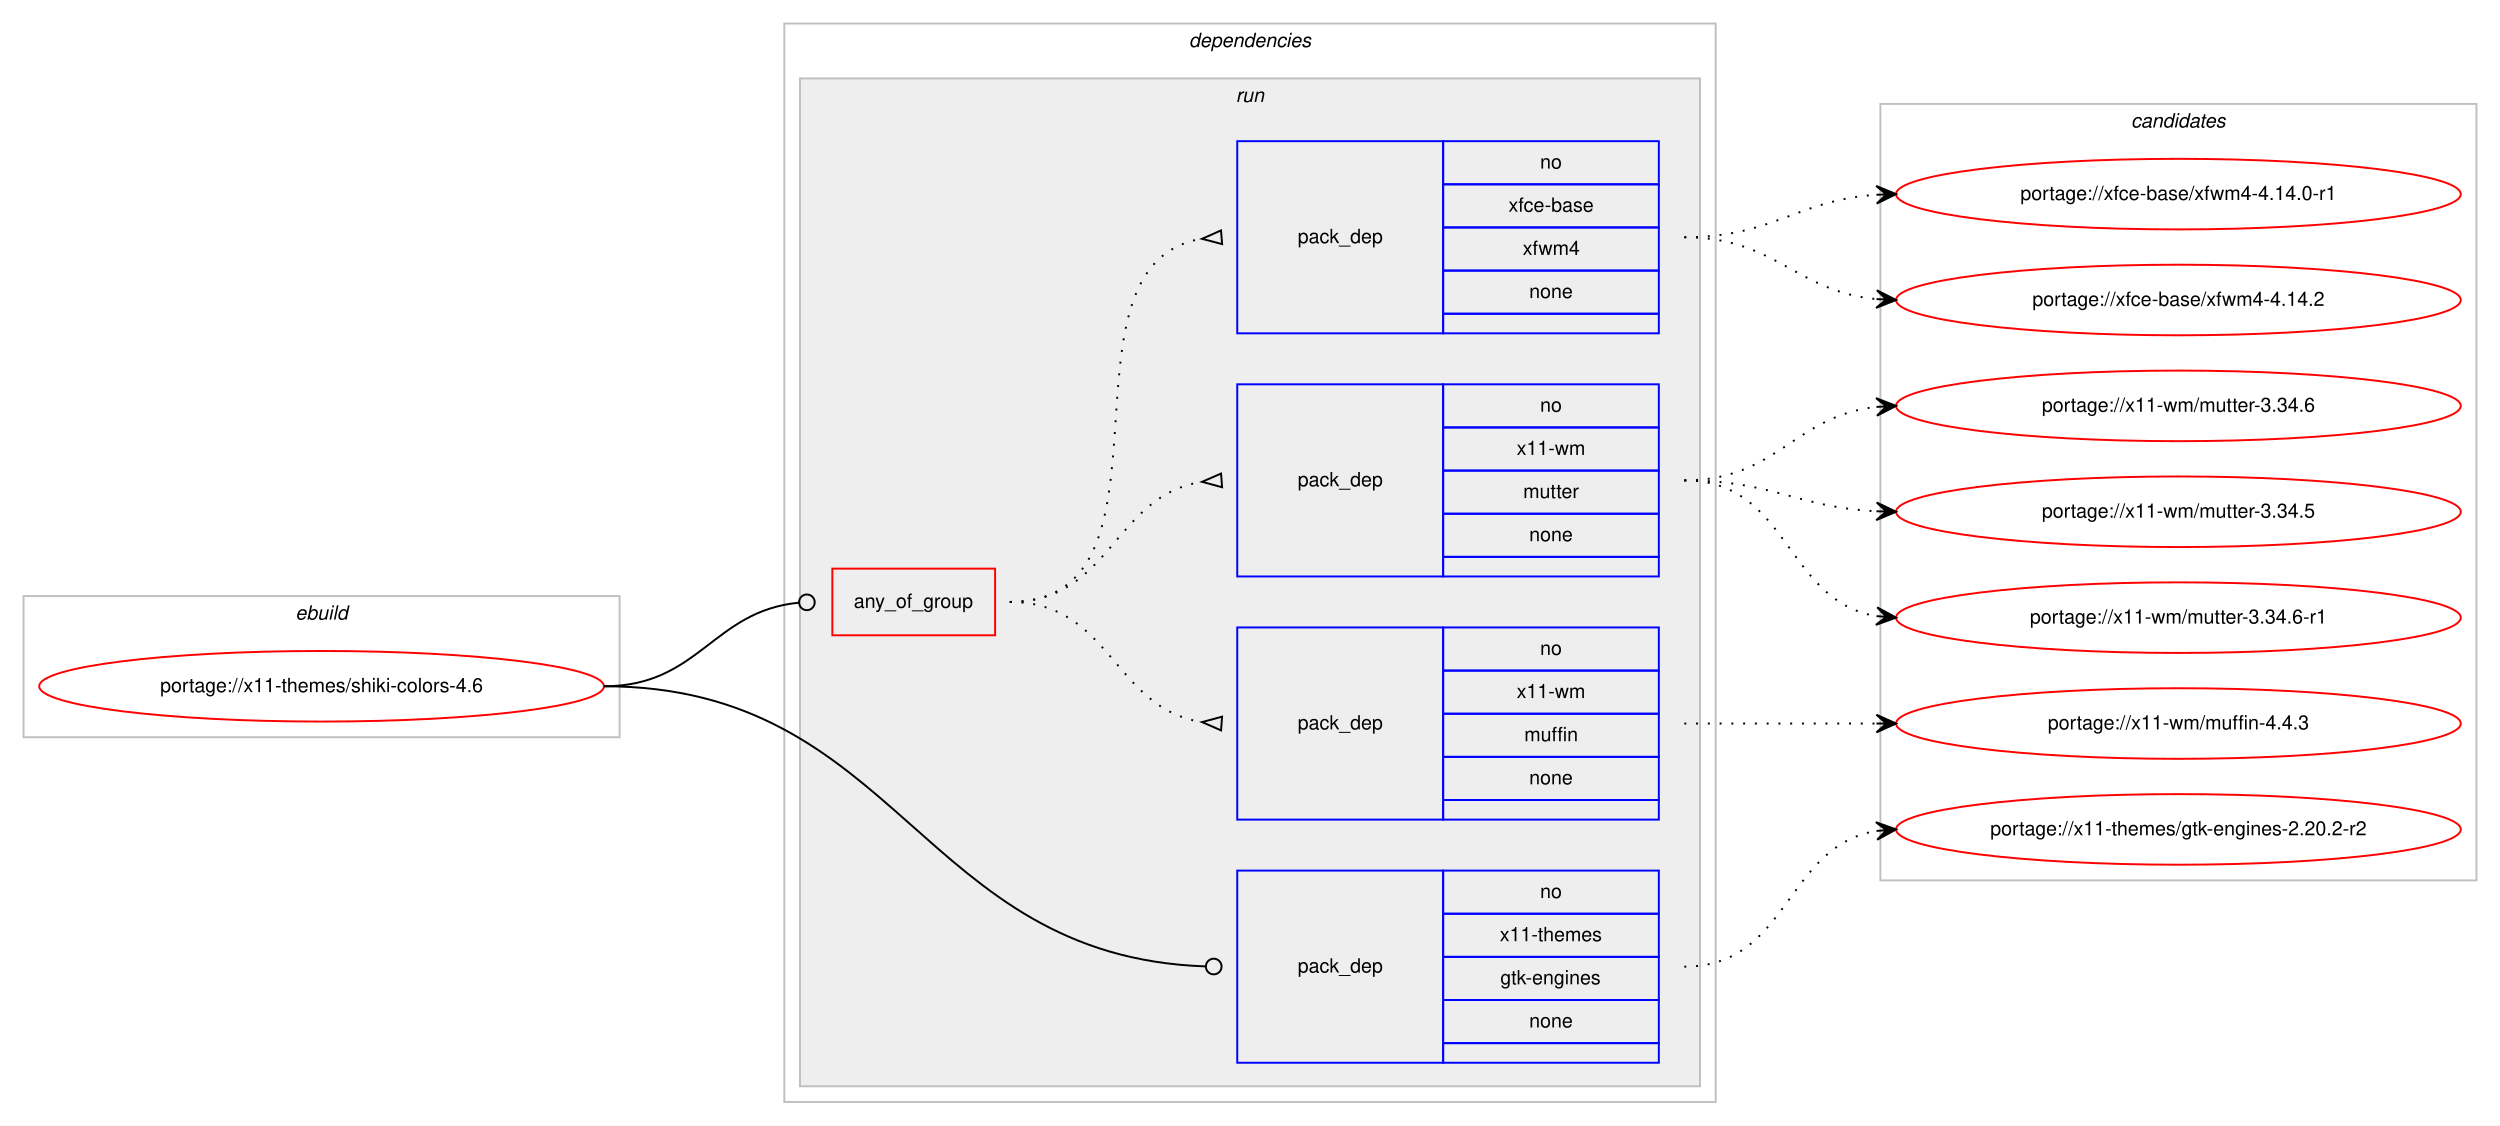
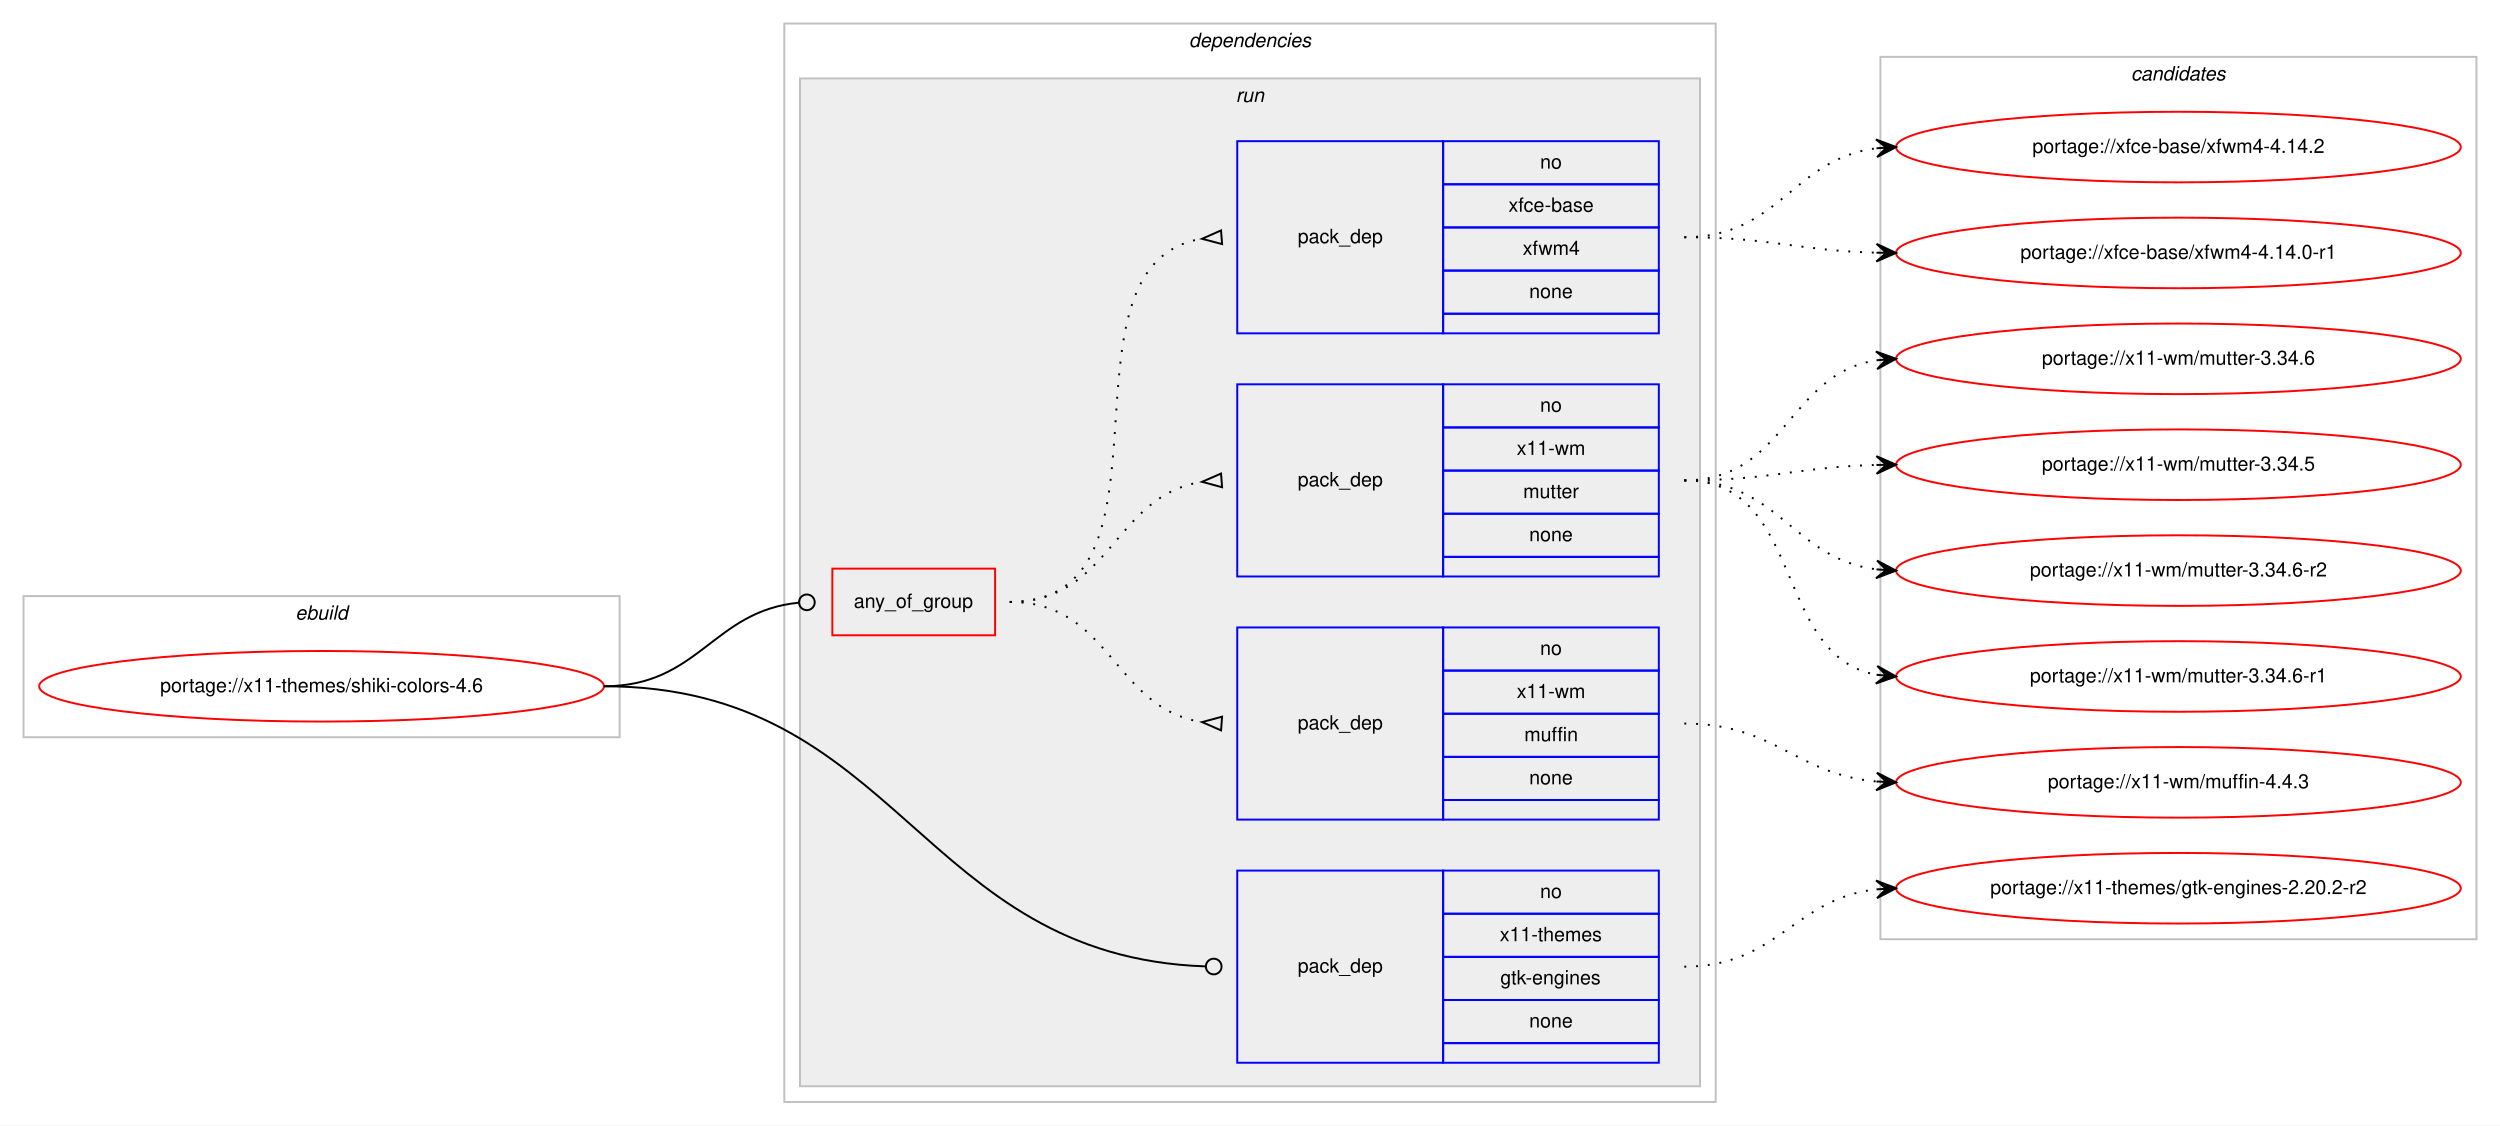
<svg xmlns="http://www.w3.org/2000/svg" xmlns:xlink="http://www.w3.org/1999/xlink" width="1275pt" height="574pt" viewBox="0.00 0.00 1275.00 574.00">
  <g id="graph0" class="graph" transform="scale(1 1) rotate(0) translate(4 570)">
    <polygon fill="#ffffff" stroke="transparent" points="-4,4 -4,-570 1271,-570 1271,4 -4,4" />
    <g id="clust1" class="cluster">
      <polygon fill="none" stroke="#c0c0c0" points="8,-194 8,-266 312,-266 312,-194 8,-194" />
      <text text-anchor="start" x="146.663" y="-254" font-family="Helvetica,sans-Serif" font-style="italic" font-size="10.00" fill="#000000">ebuild</text>
    </g>
    <g id="clust2" class="cluster">
      <polygon fill="none" stroke="#c0c0c0" points="396,-8 396,-558 871,-558 871,-8 396,-8" />
      <text text-anchor="start" x="602.375" y="-546" font-family="Helvetica,sans-Serif" font-style="italic" font-size="10.00" fill="#000000">dependencies</text>
    </g>
    <g id="clust5" class="cluster">
      <polygon fill="#eeeeee" stroke="#c0c0c0" points="404,-16 404,-530 863,-530 863,-16 404,-16" />
      <text text-anchor="start" x="626.277" y="-518" font-family="Helvetica,sans-Serif" font-style="italic" font-size="10.00" fill="#000000">run</text>
    </g>
    <g id="clust11" class="cluster">
-       <polygon fill="none" stroke="#c0c0c0" points="955,-121 955,-517 1259,-517 1259,-121 955,-121" />
-       <text text-anchor="start" x="1082.824" y="-505" font-family="Helvetica,sans-Serif" font-style="italic" font-size="10.00" fill="#000000">candidates</text>
+       <polygon fill="none" stroke="#c0c0c0" points="955,-91 955,-541 1259,-541 1259,-91 955,-91" />
+       <text text-anchor="start" x="1082.824" y="-529" font-family="Helvetica,sans-Serif" font-style="italic" font-size="10.00" fill="#000000">candidates</text>
    </g>
    <g id="node1" class="node">
      <g id="a_node1">
        <a xlink:href="../x11-themes/shiki-colors-4.6.svg" xlink:title="portage://x11-themes/shiki-colors-4.6">
          <ellipse fill="none" stroke="#ff0000" cx="160" cy="-220" rx="144" ry="18" />
          <text text-anchor="middle" x="160" y="-217" font-family="Helvetica,sans-Serif" font-size="10.00" fill="#000000">portage://x11-themes/shiki-colors-4.6</text>
        </a>
      </g>
    </g>
    <g id="node2" class="node">
      <polygon fill="none" stroke="#ff0000" points="420.5,-246 420.5,-280 503.5,-280 503.5,-246 420.5,-246" />
      <text text-anchor="start" x="431.43" y="-260" font-family="Helvetica,sans-Serif" font-size="10.00" fill="#000000">any_of_group</text>
    </g>
    <g id="edge4" class="edge">
      <path fill="none" stroke="#000000" d="M304,-220C352.644,-220 359.4,-258.425 403.463,-262.628" />
      <ellipse fill="none" stroke="#000000" cx="407.504" cy="-262.815" rx="4" ry="4" />
    </g>
    <g id="node6" class="node">
      <polygon fill="none" stroke="#0000ff" points="627,-28 627,-126 732,-126 732,-28 627,-28" />
      <text text-anchor="start" x="657.823" y="-74" font-family="Helvetica,sans-Serif" font-size="10.00" fill="#000000">pack_dep</text>
      <polygon fill="none" stroke="#0000ff" points="732,-104 732,-126 842,-126 842,-104 732,-104" />
      <text text-anchor="start" x="781.441" y="-112" font-family="Helvetica,sans-Serif" font-size="10.00" fill="#000000">no</text>
      <polygon fill="none" stroke="#0000ff" points="732,-82 732,-104 842,-104 842,-82 732,-82" />
      <text text-anchor="start" x="760.884" y="-90" font-family="Helvetica,sans-Serif" font-size="10.00" fill="#000000">x11-themes</text>
      <polygon fill="none" stroke="#0000ff" points="732,-60 732,-82 842,-82 842,-60 732,-60" />
      <text text-anchor="start" x="761.159" y="-68" font-family="Helvetica,sans-Serif" font-size="10.00" fill="#000000">gtk-engines</text>
      <polygon fill="none" stroke="#0000ff" points="732,-38 732,-60 842,-60 842,-38 732,-38" />
      <text text-anchor="start" x="775.882" y="-46" font-family="Helvetica,sans-Serif" font-size="10.00" fill="#000000">none</text>
      <polygon fill="none" stroke="#0000ff" points="732,-28 732,-38 842,-38 842,-28 732,-28" />
    </g>
    <g id="edge5" class="edge">
      <path fill="none" stroke="#000000" d="M304,-220C454.898,-220 464.921,-82.257 610.591,-77.146" />
      <ellipse fill="none" stroke="#000000" cx="615.001" cy="-77.069" rx="4" ry="4" />
    </g>
    <g id="node3" class="node">
      <polygon fill="none" stroke="#0000ff" points="627,-152 627,-250 732,-250 732,-152 627,-152" />
      <text text-anchor="start" x="657.823" y="-198" font-family="Helvetica,sans-Serif" font-size="10.00" fill="#000000">pack_dep</text>
      <polygon fill="none" stroke="#0000ff" points="732,-228 732,-250 842,-250 842,-228 732,-228" />
      <text text-anchor="start" x="781.441" y="-236" font-family="Helvetica,sans-Serif" font-size="10.00" fill="#000000">no</text>
      <polygon fill="none" stroke="#0000ff" points="732,-206 732,-228 842,-228 842,-206 732,-206" />
      <text text-anchor="start" x="769.503" y="-214" font-family="Helvetica,sans-Serif" font-size="10.00" fill="#000000">x11-wm</text>
      <polygon fill="none" stroke="#0000ff" points="732,-184 732,-206 842,-206 842,-184 732,-184" />
      <text text-anchor="start" x="773.388" y="-192" font-family="Helvetica,sans-Serif" font-size="10.00" fill="#000000">muffin</text>
      <polygon fill="none" stroke="#0000ff" points="732,-162 732,-184 842,-184 842,-162 732,-162" />
      <text text-anchor="start" x="775.882" y="-170" font-family="Helvetica,sans-Serif" font-size="10.00" fill="#000000">none</text>
      <polygon fill="none" stroke="#0000ff" points="732,-152 732,-162 842,-162 842,-152 732,-152" />
    </g>
    <g id="edge1" class="edge">
      <path fill="none" stroke="#000000" stroke-dasharray="1,5" d="M511,-263C562.78,-263 563.759,-208.735 608.99,-201.739" />
      <polygon fill="none" stroke="#000000" points="619.258,-204.49 609.027,-201.737 618.742,-197.51 619.258,-204.49" />
    </g>
    <g id="node4" class="node">
      <polygon fill="none" stroke="#0000ff" points="627,-276 627,-374 732,-374 732,-276 627,-276" />
      <text text-anchor="start" x="657.823" y="-322" font-family="Helvetica,sans-Serif" font-size="10.00" fill="#000000">pack_dep</text>
      <polygon fill="none" stroke="#0000ff" points="732,-352 732,-374 842,-374 842,-352 732,-352" />
      <text text-anchor="start" x="781.441" y="-360" font-family="Helvetica,sans-Serif" font-size="10.00" fill="#000000">no</text>
      <polygon fill="none" stroke="#0000ff" points="732,-330 732,-352 842,-352 842,-330 732,-330" />
      <text text-anchor="start" x="769.503" y="-338" font-family="Helvetica,sans-Serif" font-size="10.00" fill="#000000">x11-wm</text>
      <polygon fill="none" stroke="#0000ff" points="732,-308 732,-330 842,-330 842,-308 732,-308" />
      <text text-anchor="start" x="772.833" y="-316" font-family="Helvetica,sans-Serif" font-size="10.00" fill="#000000">mutter</text>
      <polygon fill="none" stroke="#0000ff" points="732,-286 732,-308 842,-308 842,-286 732,-286" />
      <text text-anchor="start" x="775.882" y="-294" font-family="Helvetica,sans-Serif" font-size="10.00" fill="#000000">none</text>
      <polygon fill="none" stroke="#0000ff" points="732,-276 732,-286 842,-286 842,-276 732,-276" />
    </g>
    <g id="edge2" class="edge">
      <path fill="none" stroke="#000000" stroke-dasharray="1,5" d="M511,-263C562.78,-263 563.759,-317.265 608.99,-324.26" />
      <polygon fill="none" stroke="#000000" points="618.742,-328.49 609.027,-324.263 619.258,-321.51 618.742,-328.49" />
    </g>
    <g id="node5" class="node">
      <polygon fill="none" stroke="#0000ff" points="627,-400 627,-498 732,-498 732,-400 627,-400" />
      <text text-anchor="start" x="657.823" y="-446" font-family="Helvetica,sans-Serif" font-size="10.00" fill="#000000">pack_dep</text>
      <polygon fill="none" stroke="#0000ff" points="732,-476 732,-498 842,-498 842,-476 732,-476" />
      <text text-anchor="start" x="781.441" y="-484" font-family="Helvetica,sans-Serif" font-size="10.00" fill="#000000">no</text>
      <polygon fill="none" stroke="#0000ff" points="732,-454 732,-476 842,-476 842,-454 732,-454" />
      <text text-anchor="start" x="765.328" y="-462" font-family="Helvetica,sans-Serif" font-size="10.00" fill="#000000">xfce-base</text>
      <polygon fill="none" stroke="#0000ff" points="732,-432 732,-454 842,-454 842,-432 732,-432" />
      <text text-anchor="start" x="772.557" y="-440" font-family="Helvetica,sans-Serif" font-size="10.00" fill="#000000">xfwm4</text>
      <polygon fill="none" stroke="#0000ff" points="732,-410 732,-432 842,-432 842,-410 732,-410" />
      <text text-anchor="start" x="775.882" y="-418" font-family="Helvetica,sans-Serif" font-size="10.00" fill="#000000">none</text>
      <polygon fill="none" stroke="#0000ff" points="732,-400 732,-410 842,-410 842,-400 732,-400" />
    </g>
    <g id="edge3" class="edge">
      <path fill="none" stroke="#000000" stroke-dasharray="1,5" d="M511,-263C602.858,-263 529.634,-434.753 608.595,-448.171" />
      <polygon fill="none" stroke="#000000" points="618.722,-452.489 609.032,-448.205 619.278,-445.511 618.722,-452.489" />
    </g>
    <g id="node7" class="node">
      <g id="a_node7">
        <a xlink:href="../x11-wm/muffin-4.4.3.svg" xlink:title="portage://x11-wm/muffin-4.4.3">
-           <ellipse fill="none" stroke="#ff0000" cx="1107" cy="-201" rx="144" ry="18" />
-           <text text-anchor="middle" x="1107" y="-198" font-family="Helvetica,sans-Serif" font-size="10.00" fill="#000000">portage://x11-wm/muffin-4.4.3</text>
+           <ellipse fill="none" stroke="#ff0000" cx="1107" cy="-171" rx="144" ry="18" />
+           <text text-anchor="middle" x="1107" y="-168" font-family="Helvetica,sans-Serif" font-size="10.00" fill="#000000">portage://x11-wm/muffin-4.4.3</text>
        </a>
      </g>
    </g>
    <g id="edge6" class="edge">
-       <path fill="none" stroke="#000000" stroke-dasharray="1,5" d="M855,-201C899.438,-201 913.02,-201 952.878,-201" />
-       <polygon fill="#000000" stroke="#000000" points="963,-201 953,-205.5 958,-201 953,-201 953,-201 953,-201 958,-201 953,-196.5 963,-201 963,-201" />
+       <path fill="none" stroke="#000000" stroke-dasharray="1,5" d="M855,-201C901.217,-201 911.757,-175.179 952.818,-171.447" />
+       <polygon fill="#000000" stroke="#000000" points="963,-171 953.207,-175.935 958.005,-171.22 953.01,-171.439 953.01,-171.439 953.01,-171.439 958.005,-171.22 952.812,-166.943 963,-171 963,-171" />
    </g>
    <g id="node8" class="node">
      <g id="a_node8">
-         <a xlink:href="../x11-wm/mutter-3.34.6-r1.svg" xlink:title="portage://x11-wm/mutter-3.34.6-r1">
-           <ellipse fill="none" stroke="#ff0000" cx="1107" cy="-255" rx="144" ry="18" />
-           <text text-anchor="middle" x="1107" y="-252" font-family="Helvetica,sans-Serif" font-size="10.00" fill="#000000">portage://x11-wm/mutter-3.34.6-r1</text>
+         <a xlink:href="../x11-wm/mutter-3.34.6-r2.svg" xlink:title="portage://x11-wm/mutter-3.34.6-r2">
+           <ellipse fill="none" stroke="#ff0000" cx="1107" cy="-279" rx="144" ry="18" />
+           <text text-anchor="middle" x="1107" y="-276" font-family="Helvetica,sans-Serif" font-size="10.00" fill="#000000">portage://x11-wm/mutter-3.34.6-r2</text>
        </a>
      </g>
    </g>
    <g id="edge7" class="edge">
-       <path fill="none" stroke="#000000" stroke-dasharray="1,5" d="M855,-325C908.625,-325 906.351,-263.477 952.989,-255.786" />
-       <polygon fill="#000000" stroke="#000000" points="963,-255 953.383,-260.269 958.015,-255.392 953.031,-255.783 953.031,-255.783 953.031,-255.783 958.015,-255.392 952.678,-251.297 963,-255 963,-255" />
+       <path fill="none" stroke="#000000" stroke-dasharray="1,5" d="M855,-325C903.606,-325 910.101,-285.074 952.95,-279.615" />
+       <polygon fill="#000000" stroke="#000000" points="963,-279 953.294,-284.103 958.009,-279.306 953.019,-279.611 953.019,-279.611 953.019,-279.611 958.009,-279.306 952.744,-275.12 963,-279 963,-279" />
    </g>
    <g id="node9" class="node">
      <g id="a_node9">
-         <a xlink:href="../x11-wm/mutter-3.34.6.svg" xlink:title="portage://x11-wm/mutter-3.34.6">
-           <ellipse fill="none" stroke="#ff0000" cx="1107" cy="-363" rx="144" ry="18" />
-           <text text-anchor="middle" x="1107" y="-360" font-family="Helvetica,sans-Serif" font-size="10.00" fill="#000000">portage://x11-wm/mutter-3.34.6</text>
+         <a xlink:href="../x11-wm/mutter-3.34.6-r1.svg" xlink:title="portage://x11-wm/mutter-3.34.6-r1">
+           <ellipse fill="none" stroke="#ff0000" cx="1107" cy="-225" rx="144" ry="18" />
+           <text text-anchor="middle" x="1107" y="-222" font-family="Helvetica,sans-Serif" font-size="10.00" fill="#000000">portage://x11-wm/mutter-3.34.6-r1</text>
        </a>
      </g>
    </g>
    <g id="edge8" class="edge">
-       <path fill="none" stroke="#000000" stroke-dasharray="1,5" d="M855,-325C902.307,-325 911.019,-357.844 952.898,-362.463" />
-       <polygon fill="#000000" stroke="#000000" points="963,-363 952.775,-366.963 958.007,-362.735 953.014,-362.469 953.014,-362.469 953.014,-362.469 958.007,-362.735 953.253,-357.975 963,-363 963,-363" />
+       <path fill="none" stroke="#000000" stroke-dasharray="1,5" d="M855,-325C916.839,-325 899.817,-235.638 953.03,-225.864" />
+       <polygon fill="#000000" stroke="#000000" points="963,-225 953.426,-230.347 958.019,-225.432 953.037,-225.864 953.037,-225.864 953.037,-225.864 958.019,-225.432 952.649,-221.381 963,-225 963,-225" />
    </g>
    <g id="node10" class="node">
      <g id="a_node10">
-         <a xlink:href="../x11-wm/mutter-3.34.5.svg" xlink:title="portage://x11-wm/mutter-3.34.5">
-           <ellipse fill="none" stroke="#ff0000" cx="1107" cy="-309" rx="144" ry="18" />
-           <text text-anchor="middle" x="1107" y="-306" font-family="Helvetica,sans-Serif" font-size="10.00" fill="#000000">portage://x11-wm/mutter-3.34.5</text>
+         <a xlink:href="../x11-wm/mutter-3.34.6.svg" xlink:title="portage://x11-wm/mutter-3.34.6">
+           <ellipse fill="none" stroke="#ff0000" cx="1107" cy="-387" rx="144" ry="18" />
+           <text text-anchor="middle" x="1107" y="-384" font-family="Helvetica,sans-Serif" font-size="10.00" fill="#000000">portage://x11-wm/mutter-3.34.6</text>
        </a>
      </g>
    </g>
    <g id="edge9" class="edge">
-       <path fill="none" stroke="#000000" stroke-dasharray="1,5" d="M855,-325C899.923,-325 912.643,-311.287 952.786,-309.251" />
-       <polygon fill="#000000" stroke="#000000" points="963,-309 953.114,-313.745 958.001,-309.123 953.003,-309.246 953.003,-309.246 953.003,-309.246 958.001,-309.123 952.892,-304.747 963,-309 963,-309" />
+       <path fill="none" stroke="#000000" stroke-dasharray="1,5" d="M855,-325C906.78,-325 907.759,-379.265 952.99,-386.26" />
+       <polygon fill="#000000" stroke="#000000" points="963,-387 952.696,-390.751 958.014,-386.632 953.027,-386.263 953.027,-386.263 953.027,-386.263 958.014,-386.632 953.359,-381.775 963,-387 963,-387" />
    </g>
    <g id="node11" class="node">
      <g id="a_node11">
-         <a xlink:href="../xfce-base/xfwm4-4.14.2.svg" xlink:title="portage://xfce-base/xfwm4-4.14.2">
-           <ellipse fill="none" stroke="#ff0000" cx="1107" cy="-417" rx="144" ry="18" />
-           <text text-anchor="middle" x="1107" y="-414" font-family="Helvetica,sans-Serif" font-size="10.00" fill="#000000">portage://xfce-base/xfwm4-4.14.2</text>
+         <a xlink:href="../x11-wm/mutter-3.34.5.svg" xlink:title="portage://x11-wm/mutter-3.34.5">
+           <ellipse fill="none" stroke="#ff0000" cx="1107" cy="-333" rx="144" ry="18" />
+           <text text-anchor="middle" x="1107" y="-330" font-family="Helvetica,sans-Serif" font-size="10.00" fill="#000000">portage://x11-wm/mutter-3.34.5</text>
        </a>
      </g>
    </g>
    <g id="edge10" class="edge">
-       <path fill="none" stroke="#000000" stroke-dasharray="1,5" d="M855,-449C901.445,-449 911.579,-421.458 952.776,-417.477" />
-       <polygon fill="#000000" stroke="#000000" points="963,-417 953.221,-421.961 958.005,-417.233 953.011,-417.466 953.011,-417.466 953.011,-417.466 958.005,-417.233 952.801,-412.971 963,-417 963,-417" />
+       <path fill="none" stroke="#000000" stroke-dasharray="1,5" d="M855,-325C899.559,-325 912.926,-331.857 952.855,-332.874" />
+       <polygon fill="#000000" stroke="#000000" points="963,-333 952.945,-337.376 958,-332.938 953.001,-332.876 953.001,-332.876 953.001,-332.876 958,-332.938 953.057,-328.376 963,-333 963,-333" />
    </g>
    <g id="node12" class="node">
      <g id="a_node12">
-         <a xlink:href="../xfce-base/xfwm4-4.14.0-r1.svg" xlink:title="portage://xfce-base/xfwm4-4.14.0-r1">
-           <ellipse fill="none" stroke="#ff0000" cx="1107" cy="-471" rx="144" ry="18" />
-           <text text-anchor="middle" x="1107" y="-468" font-family="Helvetica,sans-Serif" font-size="10.00" fill="#000000">portage://xfce-base/xfwm4-4.14.0-r1</text>
+         <a xlink:href="../xfce-base/xfwm4-4.14.2.svg" xlink:title="portage://xfce-base/xfwm4-4.14.2">
+           <ellipse fill="none" stroke="#ff0000" cx="1107" cy="-495" rx="144" ry="18" />
+           <text text-anchor="middle" x="1107" y="-492" font-family="Helvetica,sans-Serif" font-size="10.00" fill="#000000">portage://xfce-base/xfwm4-4.14.2</text>
        </a>
      </g>
    </g>
    <g id="edge11" class="edge">
-       <path fill="none" stroke="#000000" stroke-dasharray="1,5" d="M855,-449C900.446,-449 912.361,-467.935 952.961,-470.672" />
-       <polygon fill="#000000" stroke="#000000" points="963,-471 952.858,-475.171 958.003,-470.837 953.005,-470.673 953.005,-470.673 953.005,-470.673 958.003,-470.837 953.152,-466.176 963,-471 963,-471" />
+       <path fill="none" stroke="#000000" stroke-dasharray="1,5" d="M855,-449C903.606,-449 910.101,-488.926 952.95,-494.385" />
+       <polygon fill="#000000" stroke="#000000" points="963,-495 952.744,-498.88 958.009,-494.694 953.019,-494.389 953.019,-494.389 953.019,-494.389 958.009,-494.694 953.294,-489.897 963,-495 963,-495" />
    </g>
    <g id="node13" class="node">
      <g id="a_node13">
+         <a xlink:href="../xfce-base/xfwm4-4.14.0-r1.svg" xlink:title="portage://xfce-base/xfwm4-4.14.0-r1">
+           <ellipse fill="none" stroke="#ff0000" cx="1107" cy="-441" rx="144" ry="18" />
+           <text text-anchor="middle" x="1107" y="-438" font-family="Helvetica,sans-Serif" font-size="10.00" fill="#000000">portage://xfce-base/xfwm4-4.14.0-r1</text>
+         </a>
+       </g>
+     </g>
+     <g id="edge12" class="edge">
+       <path fill="none" stroke="#000000" stroke-dasharray="1,5" d="M855,-449C899.559,-449 912.926,-442.143 952.855,-441.126" />
+       <polygon fill="#000000" stroke="#000000" points="963,-441 953.057,-445.624 958,-441.062 953.001,-441.124 953.001,-441.124 953.001,-441.124 958,-441.062 952.945,-436.624 963,-441 963,-441" />
+     </g>
+     <g id="node14" class="node">
+       <g id="a_node14">
        <a xlink:href="../x11-themes/gtk-engines-2.20.2-r2.svg" xlink:title="portage://x11-themes/gtk-engines-2.20.2-r2">
-           <ellipse fill="none" stroke="#ff0000" cx="1107" cy="-147" rx="144" ry="18" />
-           <text text-anchor="middle" x="1107" y="-144" font-family="Helvetica,sans-Serif" font-size="10.00" fill="#000000">portage://x11-themes/gtk-engines-2.20.2-r2</text>
-         </a>
-       </g>
-     </g>
-     <g id="edge12" class="edge">
-       <path fill="none" stroke="#000000" stroke-dasharray="1,5" d="M855,-77C908.625,-77 906.351,-138.523 952.989,-146.214" />
-       <polygon fill="#000000" stroke="#000000" points="963,-147 952.678,-150.703 958.015,-146.608 953.031,-146.217 953.031,-146.217 953.031,-146.217 958.015,-146.608 953.383,-141.731 963,-147 963,-147" />
+           <ellipse fill="none" stroke="#ff0000" cx="1107" cy="-117" rx="144" ry="18" />
+           <text text-anchor="middle" x="1107" y="-114" font-family="Helvetica,sans-Serif" font-size="10.00" fill="#000000">portage://x11-themes/gtk-engines-2.20.2-r2</text>
+         </a>
+       </g>
+     </g>
+     <g id="edge13" class="edge">
+       <path fill="none" stroke="#000000" stroke-dasharray="1,5" d="M855,-77C902.587,-77 910.797,-111.573 952.847,-116.434" />
+       <polygon fill="#000000" stroke="#000000" points="963,-117 952.765,-120.937 958.008,-116.722 953.015,-116.444 953.015,-116.444 953.015,-116.444 958.008,-116.722 953.266,-111.951 963,-117 963,-117" />
    </g>
  </g>
</svg>
